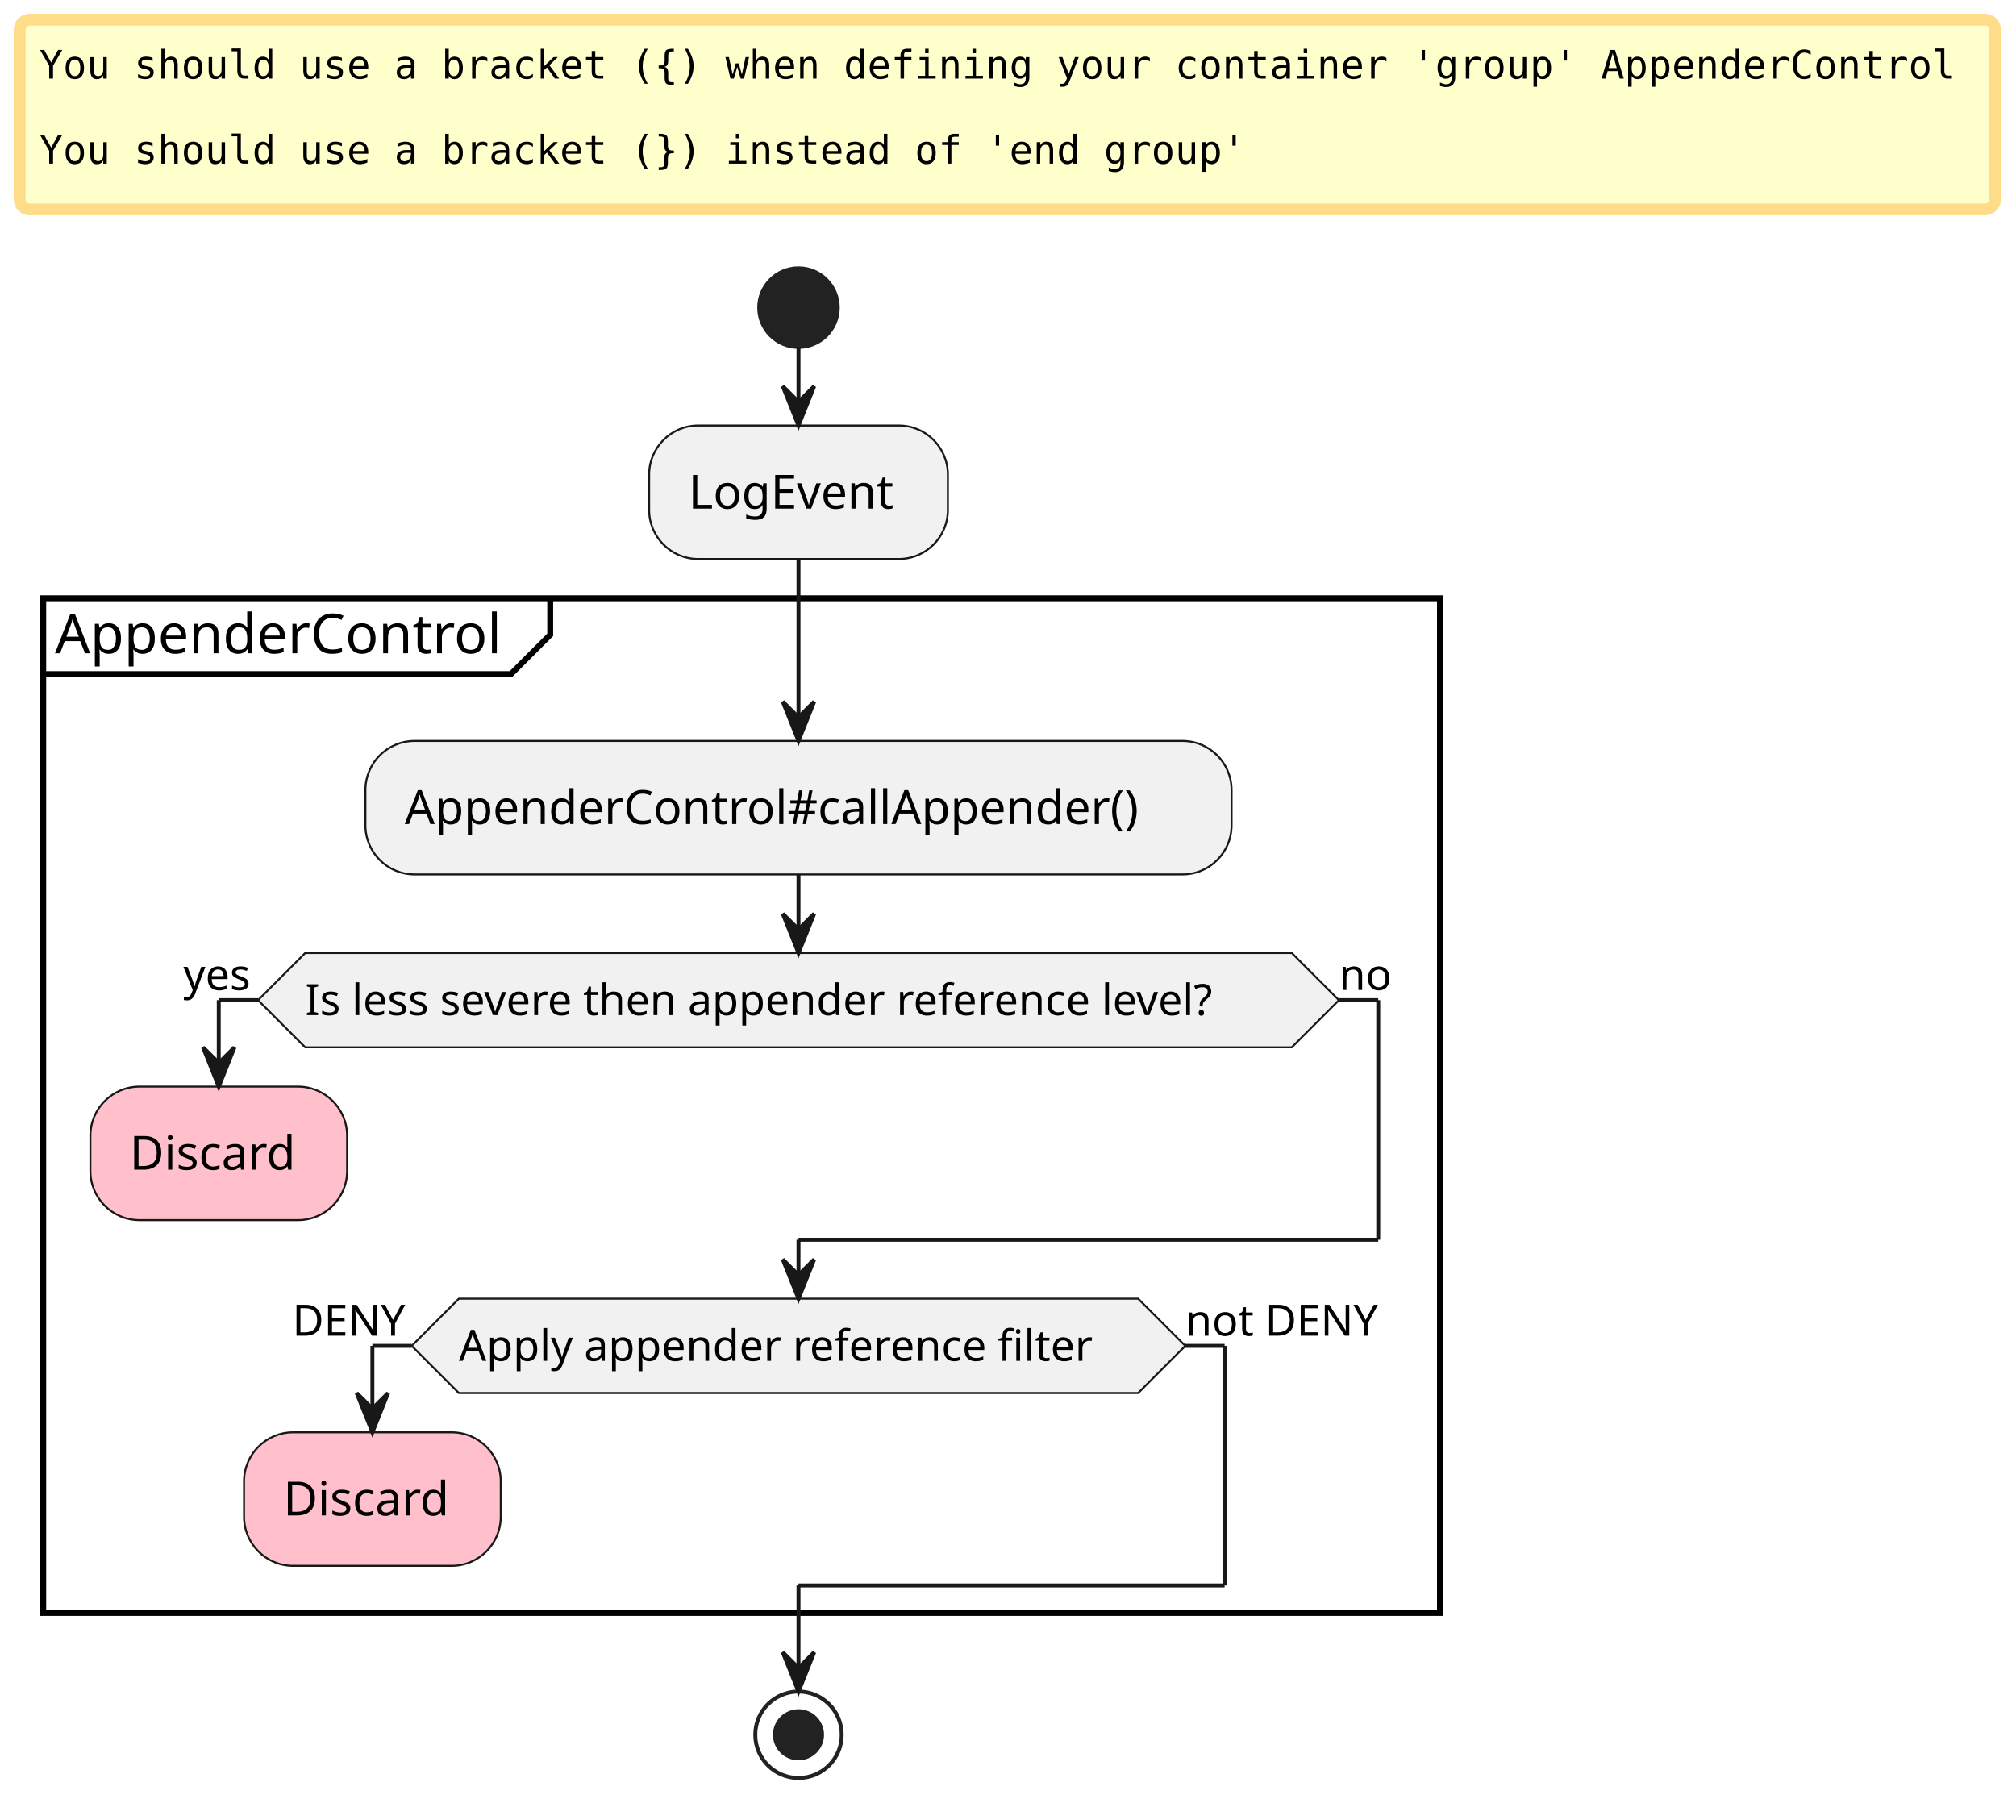
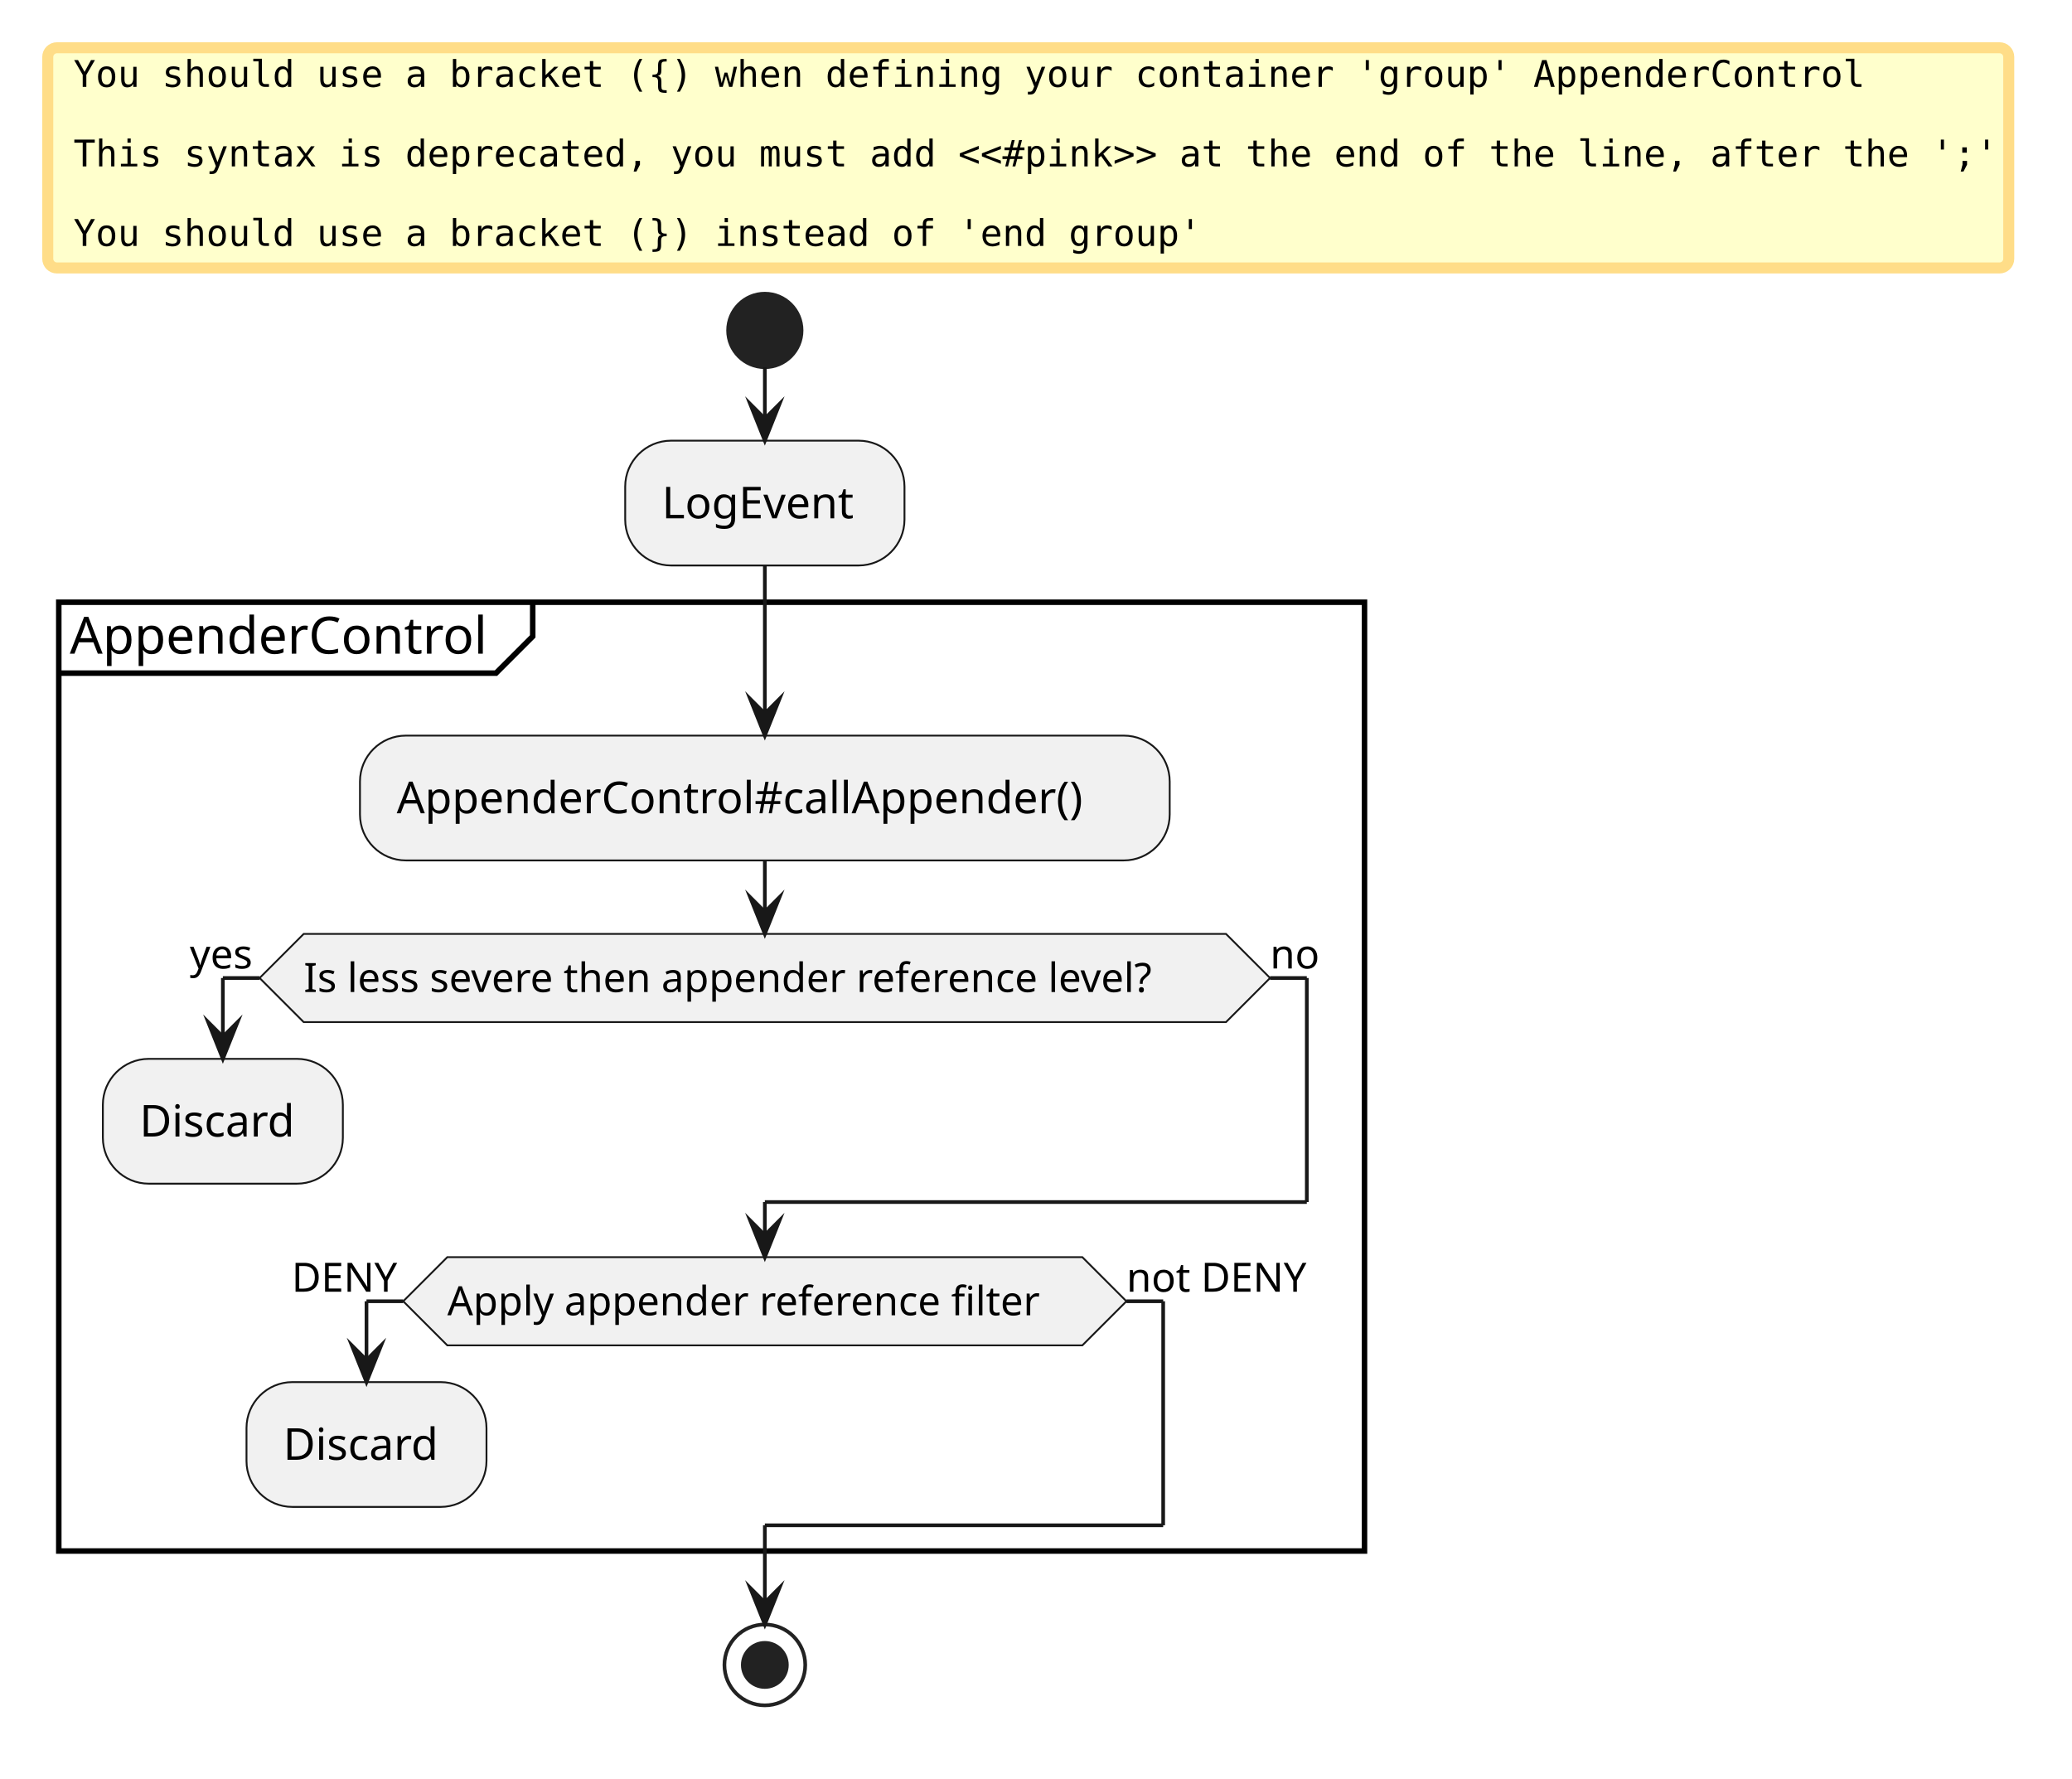
- <svg xmlns="http://www.w3.org/2000/svg" contentStyleType="text/css" data-diagram-type="ACTIVITY" height="463px" preserveAspectRatio="none" style="width:513px;height:463px;background:#FFFFFF;" version="1.1" viewBox="0 0 513 463" width="513px" zoomAndPan="magnify">
+ <svg xmlns="http://www.w3.org/2000/svg" contentStyleType="text/css" data-diagram-type="ACTIVITY" height="484px" preserveAspectRatio="none" style="width:564px;height:484px;background:#FFFFFF;" version="1.1" viewBox="0 0 564 484" width="564px" zoomAndPan="magnify">
  <defs />
  <g>
-     <rect fill="#FFFFCC" height="48.281" rx="2.5" ry="2.5" style="stroke:#FFDD88;stroke-width:3;" width="502.661" x="5" y="5" />
-     <text fill="#000000" font-family="monospace" font-size="10" lengthAdjust="spacing" textLength="487.661" x="10" y="20">You should use a bracket ({) when defining your container 'group' AppenderControl</text>
-     <text fill="#000000" font-family="monospace" font-size="10" lengthAdjust="spacing" textLength="307.046" x="10" y="41.641">You should use a bracket (}) instead of 'end group'</text>
-     <ellipse cx="203.189" cy="78.281" fill="#222222" rx="10" ry="10" style="stroke:#222222;stroke-width:1;" />
-     <rect fill="#F1F1F1" height="33.969" rx="12.5" ry="12.5" style="stroke:#181818;stroke-width:0.5;" width="76.022" x="165.179" y="108.281" />
-     <text fill="#000000" font-family="sans-serif" font-size="12" lengthAdjust="spacing" textLength="56.022" x="175.179" y="129.42">LogEvent</text>
-     <rect fill="none" height="258.203" style="stroke:#000000;stroke-width:1.5;" width="355.416" x="11" y="152.25" />
-     <path d="M140.007,152.25 L140.007,161.547 L130.007,171.547 L11,171.547" fill="none" style="stroke:#000000;stroke-width:1.5;" />
-     <text fill="#000000" font-family="sans-serif" font-size="14" lengthAdjust="spacing" textLength="119.007" x="14" y="166.245">AppenderControl</text>
-     <rect fill="#F1F1F1" height="33.969" rx="12.5" ry="12.5" style="stroke:#181818;stroke-width:0.5;" width="220.408" x="92.985" y="188.547" />
-     <text fill="#000000" font-family="sans-serif" font-size="12" lengthAdjust="spacing" textLength="200.408" x="102.985" y="209.685">AppenderControl#callAppender()</text>
-     <polygon fill="#F1F1F1" points="77.664,242.516,328.714,242.516,340.714,254.516,328.714,266.516,77.664,266.516,65.664,254.516,77.664,242.516" style="stroke:#181818;stroke-width:0.5;" />
-     <text fill="#000000" font-family="sans-serif" font-size="11" lengthAdjust="spacing" textLength="251.05" x="77.664" y="258.324">Is less severe then appender reference level?</text>
-     <text fill="#000000" font-family="sans-serif" font-size="11" lengthAdjust="spacing" textLength="19.008" x="46.656" y="251.921">yes</text>
-     <text fill="#000000" font-family="sans-serif" font-size="11" lengthAdjust="spacing" textLength="13.702" x="340.714" y="251.921">no</text>
-     <rect fill="#FFC0CB" height="33.969" rx="12.5" ry="12.5" style="stroke:#181818;stroke-width:0.5;" width="65.328" x="23" y="276.516" />
-     <text fill="#000000" font-family="sans-serif" font-size="12" lengthAdjust="spacing" textLength="45.328" x="33" y="297.654">Discard</text>
-     <polygon fill="#F1F1F1" points="116.76,330.484,289.618,330.484,301.618,342.484,289.618,354.484,116.76,354.484,104.76,342.484,116.76,330.484" style="stroke:#181818;stroke-width:0.5;" />
-     <text fill="#000000" font-family="sans-serif" font-size="11" lengthAdjust="spacing" textLength="172.858" x="116.76" y="346.293">Apply appender reference filter</text>
-     <text fill="#000000" font-family="sans-serif" font-size="11" lengthAdjust="spacing" textLength="30.368" x="74.392" y="339.89">DENY</text>
-     <text fill="#000000" font-family="sans-serif" font-size="11" lengthAdjust="spacing" textLength="51.879" x="301.618" y="339.89">not DENY</text>
-     <rect fill="#FFC0CB" height="33.969" rx="12.5" ry="12.5" style="stroke:#181818;stroke-width:0.5;" width="65.328" x="62.096" y="364.484" />
-     <text fill="#000000" font-family="sans-serif" font-size="12" lengthAdjust="spacing" textLength="45.328" x="72.096" y="385.623">Discard</text>
-     <ellipse cx="203.189" cy="441.453" fill="none" rx="11" ry="11" style="stroke:#222222;stroke-width:1;" />
-     <ellipse cx="203.189" cy="441.453" fill="#222222" rx="6" ry="6" style="stroke:#222222;stroke-width:1;" />
-     <line style="stroke:#181818;stroke-width:1;" x1="203.189" x2="203.189" y1="88.281" y2="108.281" />
-     <polygon fill="#181818" points="199.189,98.281,203.189,108.281,207.189,98.281,203.189,102.281" style="stroke:#181818;stroke-width:1;" />
-     <line style="stroke:#181818;stroke-width:1;" x1="65.664" x2="55.664" y1="254.516" y2="254.516" />
-     <line style="stroke:#181818;stroke-width:1;" x1="55.664" x2="55.664" y1="254.516" y2="276.516" />
-     <polygon fill="#181818" points="51.664,266.516,55.664,276.516,59.664,266.516,55.664,270.516" style="stroke:#181818;stroke-width:1;" />
-     <line style="stroke:#181818;stroke-width:1;" x1="340.714" x2="350.714" y1="254.516" y2="254.516" />
-     <line style="stroke:#181818;stroke-width:1;" x1="350.714" x2="350.714" y1="254.516" y2="315.484" />
-     <line style="stroke:#181818;stroke-width:1;" x1="350.714" x2="203.189" y1="315.484" y2="315.484" />
-     <line style="stroke:#181818;stroke-width:1;" x1="203.189" x2="203.189" y1="315.484" y2="330.484" />
-     <polygon fill="#181818" points="199.189,320.484,203.189,330.484,207.189,320.484,203.189,324.484" style="stroke:#181818;stroke-width:1;" />
-     <line style="stroke:#181818;stroke-width:1;" x1="203.189" x2="203.189" y1="222.516" y2="242.516" />
-     <polygon fill="#181818" points="199.189,232.516,203.189,242.516,207.189,232.516,203.189,236.516" style="stroke:#181818;stroke-width:1;" />
-     <line style="stroke:#181818;stroke-width:1;" x1="104.76" x2="94.76" y1="342.484" y2="342.484" />
-     <line style="stroke:#181818;stroke-width:1;" x1="94.76" x2="94.76" y1="342.484" y2="364.484" />
-     <polygon fill="#181818" points="90.76,354.484,94.76,364.484,98.76,354.484,94.76,358.484" style="stroke:#181818;stroke-width:1;" />
-     <line style="stroke:#181818;stroke-width:1;" x1="301.618" x2="311.618" y1="342.484" y2="342.484" />
-     <line style="stroke:#181818;stroke-width:1;" x1="311.618" x2="311.618" y1="342.484" y2="403.453" />
-     <line style="stroke:#181818;stroke-width:1;" x1="311.618" x2="203.189" y1="403.453" y2="403.453" />
-     <line style="stroke:#181818;stroke-width:1;" x1="203.189" x2="203.189" y1="403.453" y2="430.453" />
-     <polygon fill="#181818" points="199.189,420.453,203.189,430.453,207.189,420.453,203.189,424.453" style="stroke:#181818;stroke-width:1;" />
-     <line style="stroke:#181818;stroke-width:1;" x1="203.189" x2="203.189" y1="142.25" y2="188.547" />
-     <polygon fill="#181818" points="199.189,178.547,203.189,188.547,207.189,178.547,203.189,182.547" style="stroke:#181818;stroke-width:1;" />
+     <rect fill="#FFFFCC" height="59.922" rx="2.5" ry="2.5" style="stroke:#FFDD88;stroke-width:3;" width="533.784" x="13" y="13" />
+     <text fill="#000000" font-family="monospace" font-size="10" lengthAdjust="spacing" textLength="487.661" x="20" y="23.641">You should use a bracket ({) when defining your container 'group' AppenderControl</text>
+     <text fill="#000000" font-family="monospace" font-size="10" lengthAdjust="spacing" textLength="523.784" x="20" y="45.281">This syntax is deprecated, you must add &lt;&lt;#pink&gt;&gt; at the end of the line, after the ';'</text>
+     <text fill="#000000" font-family="monospace" font-size="10" lengthAdjust="spacing" textLength="307.046" x="20" y="66.922">You should use a bracket (}) instead of 'end group'</text>
+     <ellipse cx="208.189" cy="89.922" fill="#222222" rx="10" ry="10" style="stroke:#222222;stroke-width:1;" />
+     <rect fill="#F1F1F1" height="33.969" rx="12.5" ry="12.5" style="stroke:#181818;stroke-width:0.5;" width="76.022" x="170.179" y="119.922" />
+     <text fill="#000000" font-family="sans-serif" font-size="12" lengthAdjust="spacing" textLength="56.022" x="180.179" y="141.06">LogEvent</text>
+     <rect fill="none" height="258.203" style="stroke:#000000;stroke-width:1.5;" width="355.416" x="16" y="163.891" />
+     <path d="M145.007,163.891 L145.007,173.188 L135.007,183.188 L16,183.188" fill="none" style="stroke:#000000;stroke-width:1.5;" />
+     <text fill="#000000" font-family="sans-serif" font-size="14" lengthAdjust="spacing" textLength="119.007" x="19" y="177.886">AppenderControl</text>
+     <rect fill="#F1F1F1" height="33.969" rx="12.5" ry="12.5" style="stroke:#181818;stroke-width:0.5;" width="220.408" x="97.985" y="200.188" />
+     <text fill="#000000" font-family="sans-serif" font-size="12" lengthAdjust="spacing" textLength="200.408" x="107.985" y="221.326">AppenderControl#callAppender()</text>
+     <polygon fill="#F1F1F1" points="82.664,254.156,333.714,254.156,345.714,266.156,333.714,278.156,82.664,278.156,70.664,266.156,82.664,254.156" style="stroke:#181818;stroke-width:0.5;stroke-linejoin:miter;stroke-miterlimit:10;" />
+     <text fill="#000000" font-family="sans-serif" font-size="11" lengthAdjust="spacing" textLength="251.05" x="82.664" y="269.964">Is less severe then appender reference level?</text>
+     <text fill="#000000" font-family="sans-serif" font-size="11" lengthAdjust="spacing" textLength="19.008" x="51.656" y="263.562">yes</text>
+     <text fill="#000000" font-family="sans-serif" font-size="11" lengthAdjust="spacing" textLength="13.702" x="345.714" y="263.562">no</text>
+     <rect fill="#F1F1F1" height="33.969" rx="12.5" ry="12.5" style="stroke:#181818;stroke-width:0.5;" width="65.328" x="28" y="288.156" />
+     <text fill="#000000" font-family="sans-serif" font-size="12" lengthAdjust="spacing" textLength="45.328" x="38" y="309.295">Discard</text>
+     <polygon fill="#F1F1F1" points="121.76,342.125,294.618,342.125,306.618,354.125,294.618,366.125,121.76,366.125,109.76,354.125,121.76,342.125" style="stroke:#181818;stroke-width:0.5;stroke-linejoin:miter;stroke-miterlimit:10;" />
+     <text fill="#000000" font-family="sans-serif" font-size="11" lengthAdjust="spacing" textLength="172.858" x="121.76" y="357.933">Apply appender reference filter</text>
+     <text fill="#000000" font-family="sans-serif" font-size="11" lengthAdjust="spacing" textLength="30.368" x="79.392" y="351.531">DENY</text>
+     <text fill="#000000" font-family="sans-serif" font-size="11" lengthAdjust="spacing" textLength="51.879" x="306.618" y="351.531">not DENY</text>
+     <rect fill="#F1F1F1" height="33.969" rx="12.5" ry="12.5" style="stroke:#181818;stroke-width:0.5;" width="65.328" x="67.096" y="376.125" />
+     <text fill="#000000" font-family="sans-serif" font-size="12" lengthAdjust="spacing" textLength="45.328" x="77.096" y="397.264">Discard</text>
+     <ellipse cx="208.189" cy="453.094" fill="none" rx="11" ry="11" style="stroke:#222222;stroke-width:1;" />
+     <ellipse cx="208.189" cy="453.094" fill="#222222" rx="6" ry="6" style="stroke:#222222;stroke-width:1;" />
+     <line style="stroke:#181818;stroke-width:1;" x1="208.189" x2="208.189" y1="99.922" y2="119.922" />
+     <polygon fill="#181818" points="204.189,109.922,208.189,119.922,212.189,109.922,208.189,113.922" style="stroke:#181818;stroke-width:1;stroke-linejoin:miter;stroke-miterlimit:10;" />
+     <line style="stroke:#181818;stroke-width:1;" x1="70.664" x2="60.664" y1="266.156" y2="266.156" />
+     <line style="stroke:#181818;stroke-width:1;" x1="60.664" x2="60.664" y1="266.156" y2="288.156" />
+     <polygon fill="#181818" points="56.664,278.156,60.664,288.156,64.664,278.156,60.664,282.156" style="stroke:#181818;stroke-width:1;stroke-linejoin:miter;stroke-miterlimit:10;" />
+     <line style="stroke:#181818;stroke-width:1;" x1="345.714" x2="355.714" y1="266.156" y2="266.156" />
+     <line style="stroke:#181818;stroke-width:1;" x1="355.714" x2="355.714" y1="266.156" y2="327.125" />
+     <line style="stroke:#181818;stroke-width:1;" x1="355.714" x2="208.189" y1="327.125" y2="327.125" />
+     <line style="stroke:#181818;stroke-width:1;" x1="208.189" x2="208.189" y1="327.125" y2="342.125" />
+     <polygon fill="#181818" points="204.189,332.125,208.189,342.125,212.189,332.125,208.189,336.125" style="stroke:#181818;stroke-width:1;stroke-linejoin:miter;stroke-miterlimit:10;" />
+     <line style="stroke:#181818;stroke-width:1;" x1="208.189" x2="208.189" y1="234.156" y2="254.156" />
+     <polygon fill="#181818" points="204.189,244.156,208.189,254.156,212.189,244.156,208.189,248.156" style="stroke:#181818;stroke-width:1;stroke-linejoin:miter;stroke-miterlimit:10;" />
+     <line style="stroke:#181818;stroke-width:1;" x1="109.76" x2="99.76" y1="354.125" y2="354.125" />
+     <line style="stroke:#181818;stroke-width:1;" x1="99.76" x2="99.76" y1="354.125" y2="376.125" />
+     <polygon fill="#181818" points="95.76,366.125,99.76,376.125,103.76,366.125,99.76,370.125" style="stroke:#181818;stroke-width:1;stroke-linejoin:miter;stroke-miterlimit:10;" />
+     <line style="stroke:#181818;stroke-width:1;" x1="306.618" x2="316.618" y1="354.125" y2="354.125" />
+     <line style="stroke:#181818;stroke-width:1;" x1="316.618" x2="316.618" y1="354.125" y2="415.094" />
+     <line style="stroke:#181818;stroke-width:1;" x1="316.618" x2="208.189" y1="415.094" y2="415.094" />
+     <line style="stroke:#181818;stroke-width:1;" x1="208.189" x2="208.189" y1="415.094" y2="442.094" />
+     <polygon fill="#181818" points="204.189,432.094,208.189,442.094,212.189,432.094,208.189,436.094" style="stroke:#181818;stroke-width:1;stroke-linejoin:miter;stroke-miterlimit:10;" />
+     <line style="stroke:#181818;stroke-width:1;" x1="208.189" x2="208.189" y1="153.891" y2="200.188" />
+     <polygon fill="#181818" points="204.189,190.188,208.189,200.188,212.189,190.188,208.189,194.188" style="stroke:#181818;stroke-width:1;stroke-linejoin:miter;stroke-miterlimit:10;" />
  </g>
</svg>
